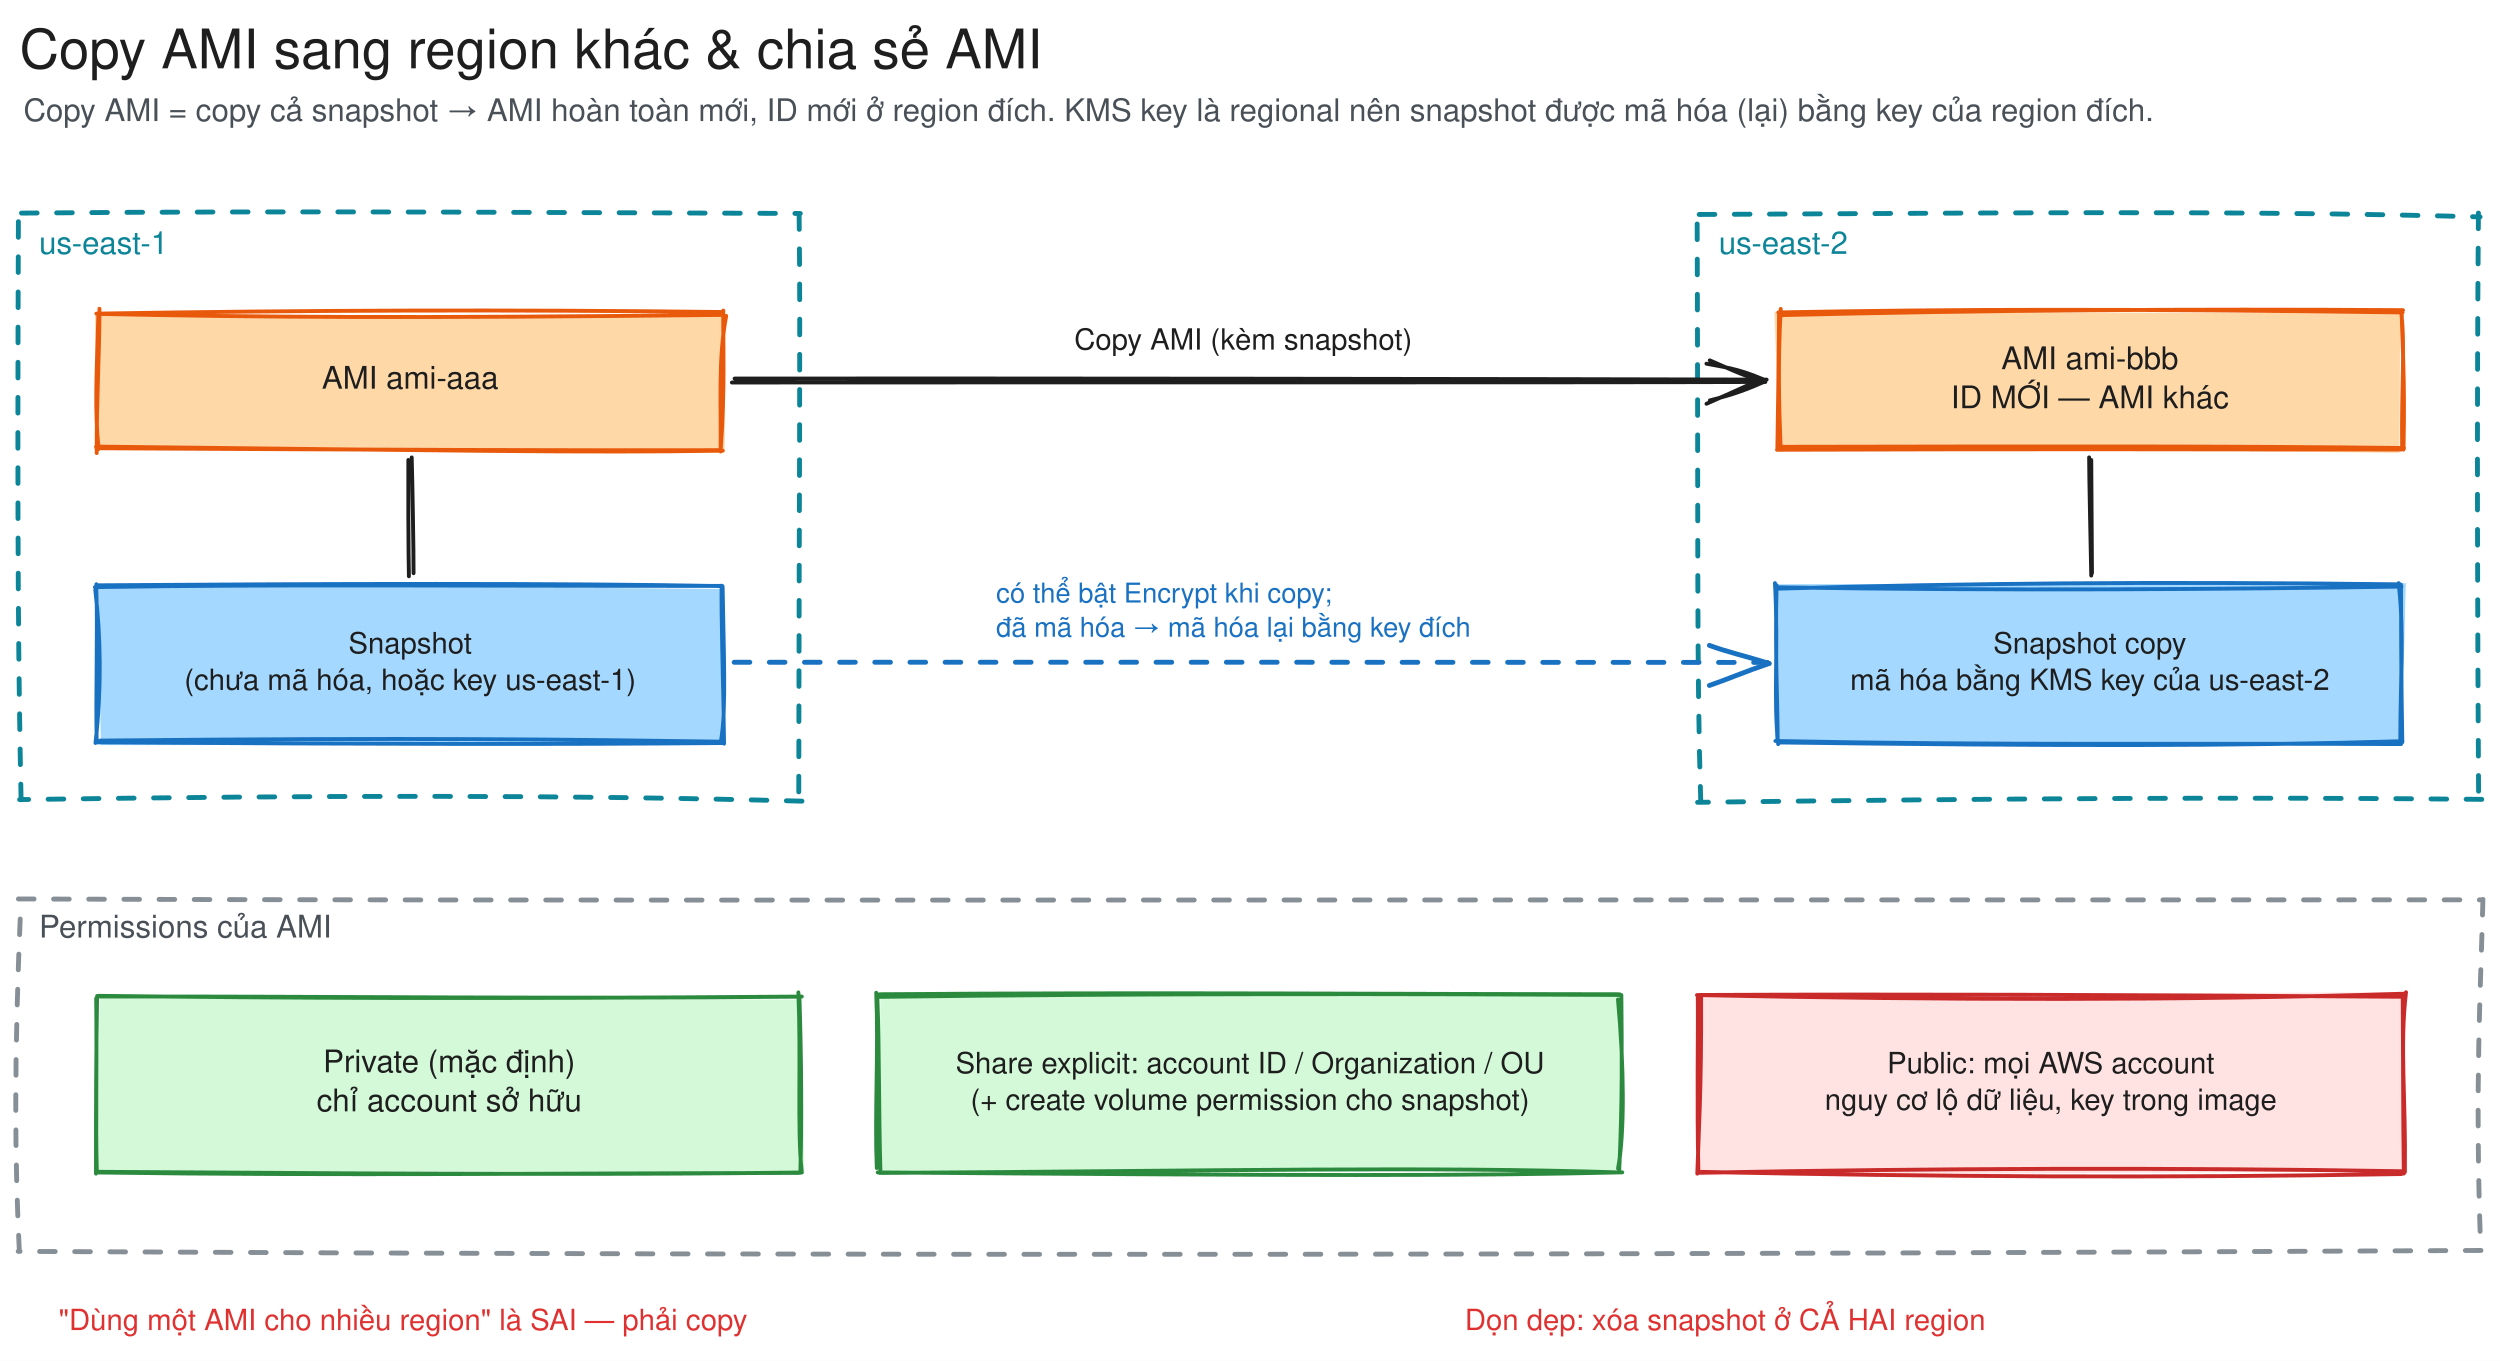
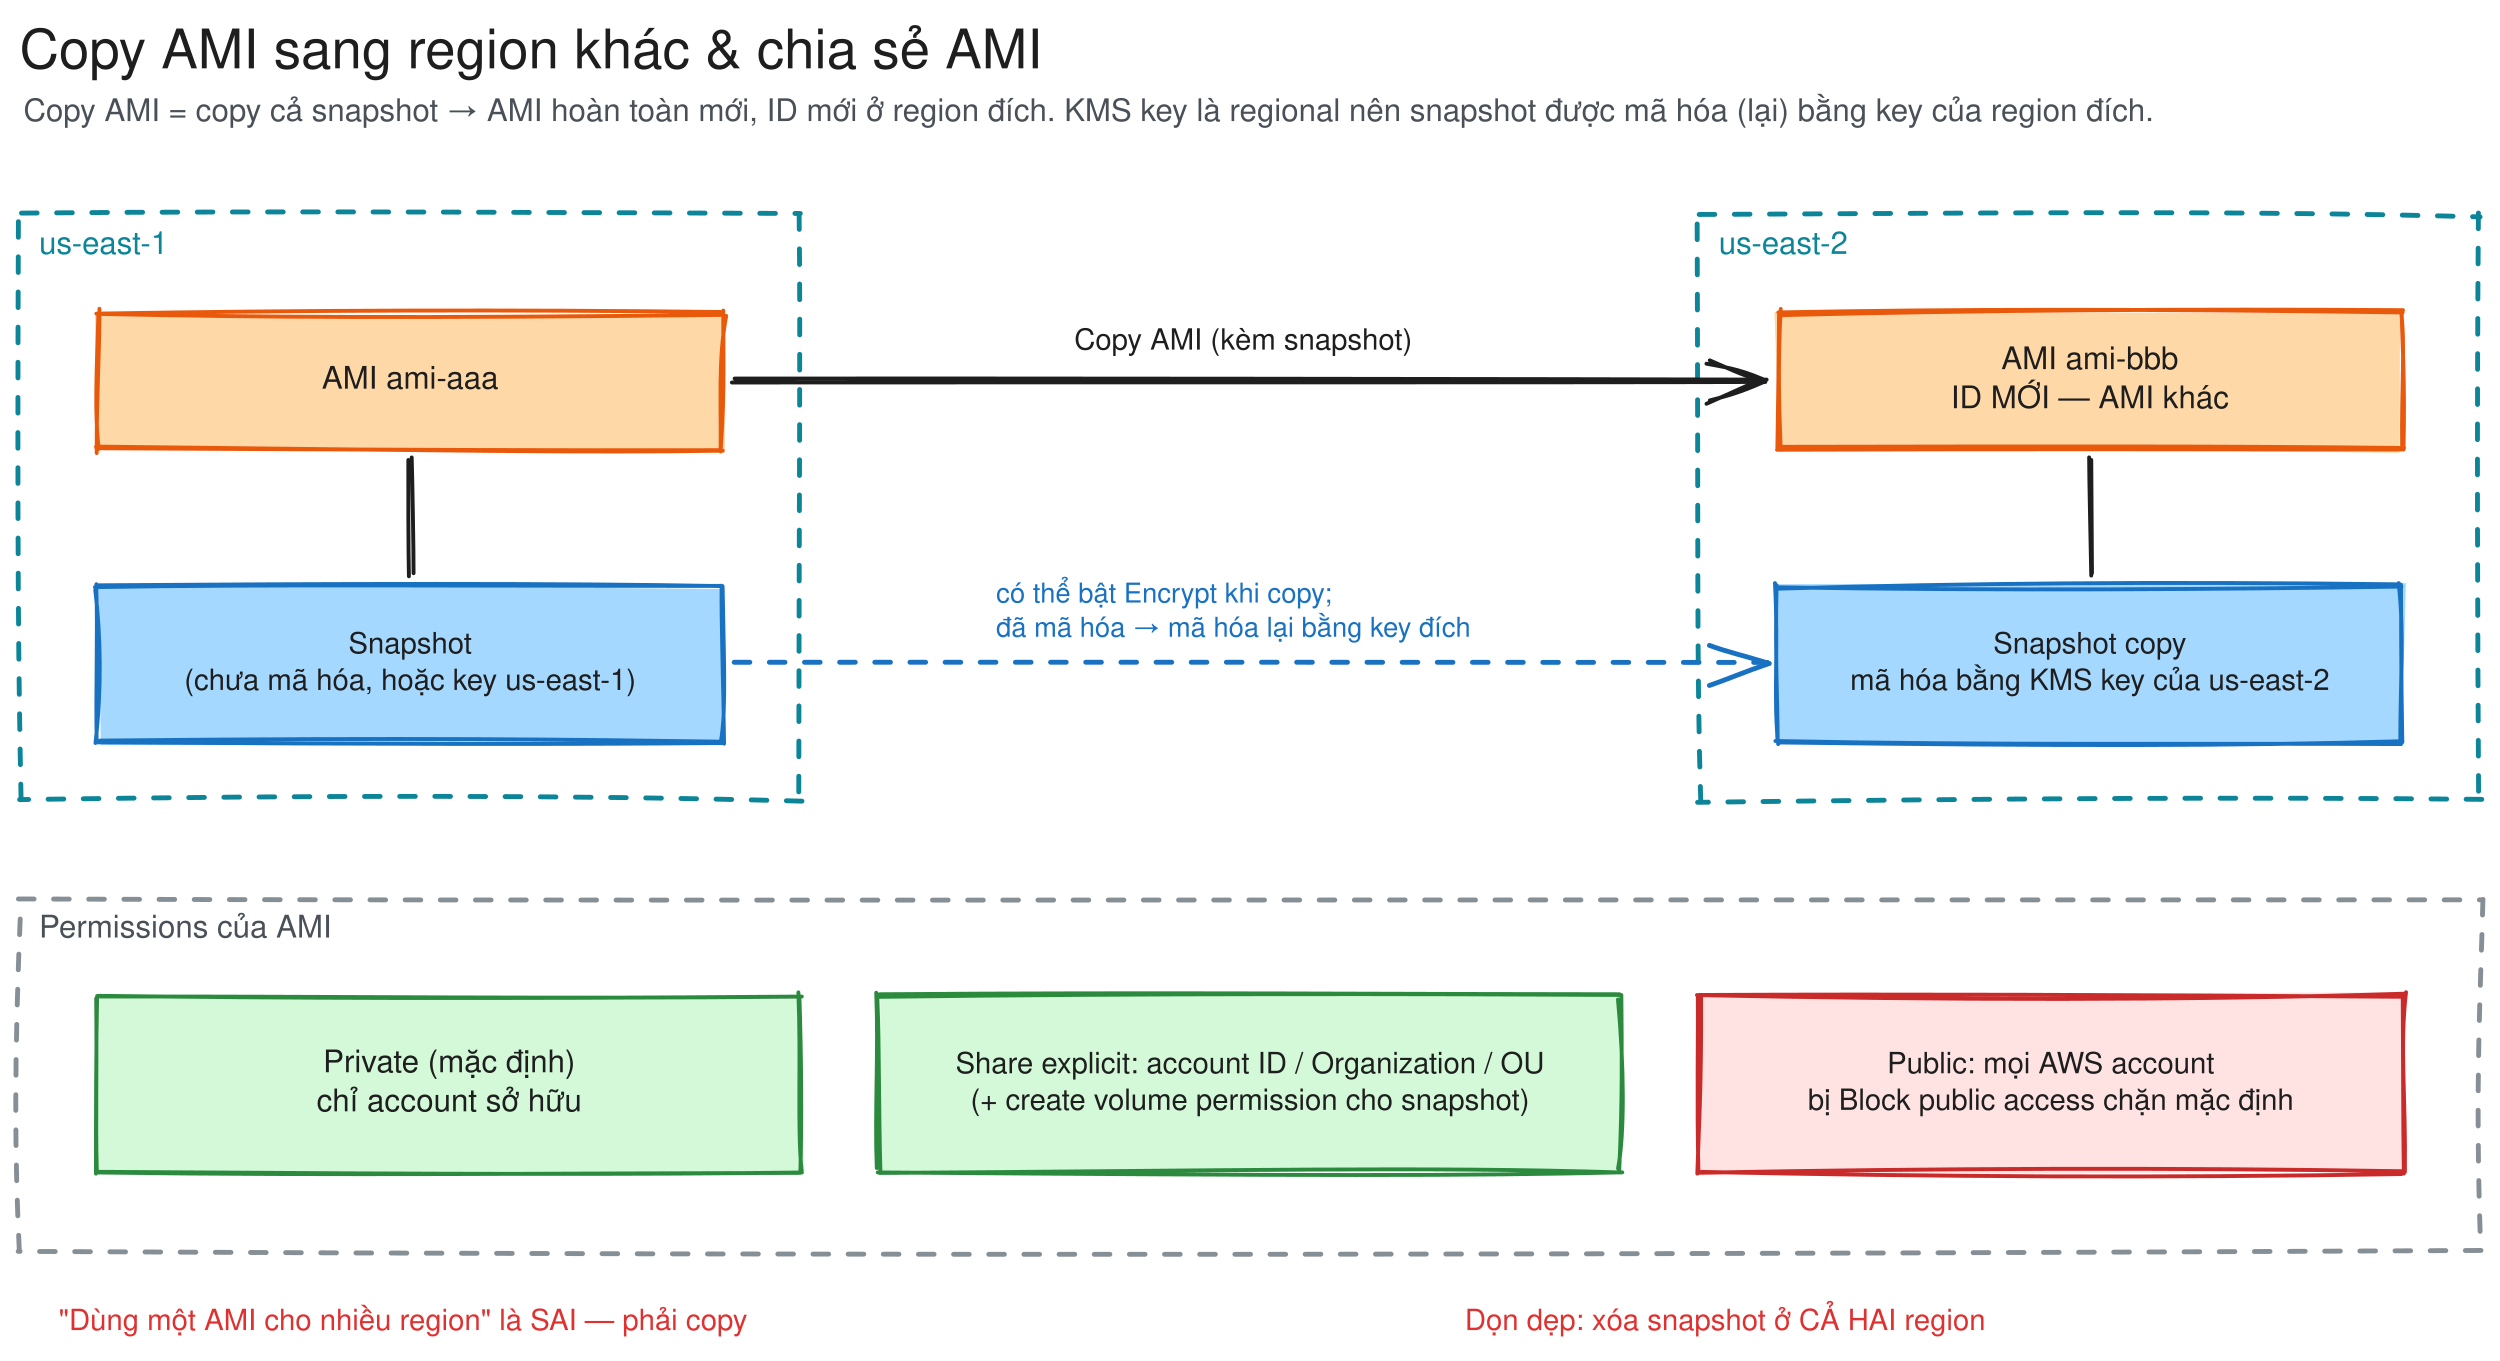
<svg xmlns="http://www.w3.org/2000/svg" version="1.1" viewBox="0 0 1280 696.75" width="1280" height="696.75">
  <defs>
    <style>
      @font-face {
        font-family: "Virgil";
        src: url("https://excalidraw.com/Virgil.woff2");
      }
      @font-face {
        font-family: "Cascadia";
        src: url("https://excalidraw.com/Cascadia.woff2");
      }
    </style>
  </defs>
  <rect x="0" y="0" width="1280" height="696.75" fill="#ffffff" />
  <g transform="translate(10 10) rotate(0 262.08 17.5)">
    <text x="0" y="25" font-family="Helvetica, Segoe UI Emoji" font-size="28px" fill="#1e1e1e" text-anchor="start" style="white-space: pre;" direction="ltr">Copy AMI sang region khác &amp; chia sẻ AMI</text>
  </g>
  <g transform="translate(12 48) rotate(0 548.96 10)">
    <text x="0" y="14" font-family="Helvetica, Segoe UI Emoji" font-size="16px" fill="#495057" text-anchor="start" style="white-space: pre;" direction="ltr">Copy AMI = copy cả snapshot → AMI hoàn toàn mới, ID mới ở region đích. KMS key là regional nên snapshot được mã hóa (lại) bằng key của region đích.</text>
  </g>
  <g stroke-linecap="round" transform="translate(10 110) rotate(0 200 150)">
    <path d="M1 -0.89 C147.17 -2.24, 294.04 -1.01, 399.74 -0.7 M399.15 -0.57 C399.9 64.32, 399.14 129.92, 398.96 301.23 M400.61 300.19 C276.92 296.86, 154.19 297.22, 0.04 299.39 M0.8 299.48 C-0.48 237.92, -1.28 173, -0.57 -0.82" stroke="#0c8599" stroke-width="2.5" fill="none" stroke-dasharray="8 10" />
  </g>
  <g transform="translate(20 116) rotate(0 39.04 10)">
    <text x="0" y="14" font-family="Helvetica, Segoe UI Emoji" font-size="16px" fill="#0c8599" text-anchor="start" style="white-space: pre;" direction="ltr">us-east-1</text>
  </g>
  <g stroke-linecap="round" transform="translate(870 110) rotate(0 200 150)">
    <path d="M-0.02 -0.19 C136.42 -0.75, 270.61 -2.48, 399.8 1.05 M398.95 -0.91 C398.07 106.16, 398.52 213.01, 399.06 300.93 M400.67 299.27 C276.3 298, 154.4 298.86, -0.83 300.79 M0.79 300.67 C-1.38 231.83, -0.43 163.92, -1.07 0.05" stroke="#0c8599" stroke-width="2.5" fill="none" stroke-dasharray="8 10" />
  </g>
  <g transform="translate(880 116) rotate(0 39.04 10)">
    <text x="0" y="14" font-family="Helvetica, Segoe UI Emoji" font-size="16px" fill="#0c8599" text-anchor="start" style="white-space: pre;" direction="ltr">us-east-2</text>
  </g>
  <g stroke-linecap="round" transform="translate(10 460) rotate(0 630 90)">
    <path d="M-0.57 0.26 C259.48 1.3, 518.81 0.66, 1260.24 0.72 M1261.26 0.49 C1260.16 46.71, 1257.08 94.22, 1260.08 178.59 M1260.25 180.23 C856.76 182.3, 454.2 183.23, -0.68 180.7 M-0.11 180.47 C-2.41 132.82, -2.92 84.83, 0.69 1.84" stroke="#868e96" stroke-width="2.5" fill="none" stroke-dasharray="8 10" />
  </g>
  <g transform="translate(20 466) rotate(0 77.92 10)">
    <text x="0" y="14" font-family="Helvetica, Segoe UI Emoji" font-size="16px" fill="#495057" text-anchor="start" style="white-space: pre;" direction="ltr">Permissions của AMI</text>
  </g>
  <g stroke-linecap="round" transform="translate(50 160) rotate(0 160 35)">
    <path d="M-1.4 1.72 L321.42 1.7 L321.08 71.85 L-0.21 70.1" stroke="none" stroke-width="0" fill="#ffd8a8" />
    <path d="M0.76 0.72 C80.94 2.44, 160.54 3, 319.79 1.24 M-0.67 0.58 C105.1 -1.19, 211.51 -1.53, 319.76 -0.25 M321.8 1.74 C317.57 24.64, 319.32 46.68, 318.94 71.16 M320.33 -0.99 C320.13 17.9, 321.24 37.62, 319.08 69.07 M320.03 70.72 C251.5 71.92, 180.42 70.61, -0.85 68.65 M319.5 70.49 C236.76 70.68, 154.49 70.33, -0.65 69.5 M-0.48 71.96 C-0.64 44.79, 0.93 21.79, 0.92 -1.91 M0.51 69.9 C-1.61 50.85, -0.5 31.03, 0.38 0.64" stroke="#e8590c" stroke-width="2" fill="none" />
  </g>
  <g transform="translate(163.04 185) rotate(0 46.96 10)">
    <text x="46.96" y="14" font-family="Helvetica, Segoe UI Emoji" font-size="16px" fill="#1e1e1e" text-anchor="middle" style="white-space: pre;" direction="ltr">AMI ami-aaa</text>
  </g>
  <g stroke-linecap="round" transform="translate(50 300) rotate(0 160 40)">
    <path d="M0.44 -0.93 L318.94 1.51 L319.48 81.15 L1.62 81.52" stroke="none" stroke-width="0" fill="#a5d8ff" />
    <path d="M-1.39 0.61 C92.61 -0.97, 188.12 0.07, 318.96 -0.02 M0.24 -0.33 C118.83 -1.16, 237.16 -1.51, 319.93 0.08 M319.99 0.64 C320.41 31.97, 321.97 63.39, 319.13 79.41 M319.45 -0.13 C319.28 18.83, 320.1 39.37, 320.72 80.76 M319.41 79.73 C240.95 78.64, 164.93 77.56, 1.26 79.18 M319.79 80.44 C236.09 81.15, 150.67 81.05, -0.42 80.08 M-1.11 80.41 C2.05 52.64, 1.58 25.9, -1.22 1.99 M-0.49 80.04 C-1.06 53.99, 0.08 26.5, -0.65 -0.87" stroke="#1971c2" stroke-width="2" fill="none" />
  </g>
  <g transform="translate(90.15 321.25) rotate(0 119.85 18.75)">
    <text x="119.85" y="13.25" font-family="Helvetica, Segoe UI Emoji" font-size="15px" fill="#1e1e1e" text-anchor="middle" style="white-space: pre;" direction="ltr">Snapshot</text>
    <text x="119.85" y="32" font-family="Helvetica, Segoe UI Emoji" font-size="15px" fill="#1e1e1e" text-anchor="middle" style="white-space: pre;" direction="ltr">(chưa mã hóa, hoặc key us-east-1)</text>
  </g>
  <g stroke-linecap="round" transform="translate(910 160) rotate(0 160 35)">
    <path d="M-1.52 -0.38 L318.86 0.41 L318.48 71.85 L1.04 68.4" stroke="none" stroke-width="0" fill="#ffd8a8" />
    <path d="M1.06 1.37 C105.65 -1.2, 210.62 -1.91, 320.33 -1.2 M0.52 -0.04 C90.21 -1.74, 179.43 -1.93, 320.13 -0.03 M319.36 -0.87 C321.54 17.49, 319.49 36.69, 319.89 69.43 M319.66 -0.57 C319.91 16.59, 321.4 31.78, 320.6 70.17 M320.88 69.37 C231.87 68.38, 144.29 68.49, 1.22 68.77 M319.62 70.14 C231.41 70.21, 142.2 69.73, -0.17 70.28 M1.67 69.19 C0.89 48.3, 0.19 27.05, 1.73 -1.82 M0.02 69.28 C0.22 49.59, 0.78 29.22, 0.87 0.38" stroke="#e8590c" stroke-width="2" fill="none" />
  </g>
  <g transform="translate(1003.68 175) rotate(0 66.32 20)">
    <text x="66.32" y="14" font-family="Helvetica, Segoe UI Emoji" font-size="16px" fill="#1e1e1e" text-anchor="middle" style="white-space: pre;" direction="ltr">AMI ami-bbb</text>
    <text x="66.32" y="34" font-family="Helvetica, Segoe UI Emoji" font-size="16px" fill="#1e1e1e" text-anchor="middle" style="white-space: pre;" direction="ltr">ID MỚI — AMI khác</text>
  </g>
  <g stroke-linecap="round" transform="translate(910 300) rotate(0 160 40)">
    <path d="M-0.84 -0.89 L321.79 -1.41 L319.71 80.32 L-1.25 79.97" stroke="none" stroke-width="0" fill="#a5d8ff" />
    <path d="M0.77 1.39 C95.98 -1.41, 190.98 -2.31, 318.84 -0.83 M-0.24 0.69 C114.86 2.57, 229.44 1.73, 319.53 0.33 M318.09 -1.43 C321.09 24.59, 318.95 47.28, 318.96 78.09 M319.3 -0.65 C319.49 16.68, 319.13 33.55, 319.98 80.04 M319.33 80.97 C216.06 80.44, 112.15 81.7, -0.99 79.39 M320.06 79.49 C232.93 82.04, 146.63 82.01, 0.37 80.14 M0.42 80.98 C-2.12 56.61, 0.65 33.77, -1.22 -1.45 M0.16 79.04 C0.15 58.42, -1.22 36.85, -0.39 -0.35" stroke="#1971c2" stroke-width="2" fill="none" />
  </g>
  <g transform="translate(942.8 321.25) rotate(0 127.2 18.75)">
    <text x="127.2" y="13.25" font-family="Helvetica, Segoe UI Emoji" font-size="15px" fill="#1e1e1e" text-anchor="middle" style="white-space: pre;" direction="ltr">Snapshot copy</text>
    <text x="127.2" y="32" font-family="Helvetica, Segoe UI Emoji" font-size="15px" fill="#1e1e1e" text-anchor="middle" style="white-space: pre;" direction="ltr">mã hóa bằng KMS key của us-east-2</text>
  </g>
  <g stroke-linecap="round" transform="translate(50 510) rotate(0 180 45)">
    <path d="M1.29 1.03 L360.25 1.79 L361.82 90.1 L-1.82 89.66" stroke="none" stroke-width="0" fill="#d3f9d8" />
    <path d="M1.18 0.22 C117.91 0.04, 235.47 1.55, 359.29 0.29 M0.42 -0.14 C94.49 0.99, 189.02 1.53, 360.53 0.24 M358.77 -1.89 C360.2 32.14, 358.15 68.3, 360.44 89.43 M359.28 -0.04 C360.35 32.37, 360.52 64.88, 359.78 90.47 M359.01 90.52 C239.15 90.69, 119.84 92.02, 0.53 90.32 M360.57 90.31 C277.17 91.36, 193.76 91.27, -0.17 89.97 M-0.43 89.54 C-1.14 64.46, -0.33 39.05, -0.75 1.2 M-0.86 90.9 C-0.9 59.03, -0.77 26.93, -0.27 -0.05" stroke="#2b8a3e" stroke-width="2" fill="none" />
  </g>
  <g transform="translate(161.52 535) rotate(0 68.48 20)">
    <text x="68.48" y="14" font-family="Helvetica, Segoe UI Emoji" font-size="16px" fill="#1e1e1e" text-anchor="middle" style="white-space: pre;" direction="ltr">Private (mặc định)</text>
    <text x="68.48" y="34" font-family="Helvetica, Segoe UI Emoji" font-size="16px" fill="#1e1e1e" text-anchor="middle" style="white-space: pre;" direction="ltr">chỉ account sở hữu</text>
  </g>
  <g stroke-linecap="round" transform="translate(450 510) rotate(0 190 45)">
    <path d="M0.92 -1.95 L379.22 -0.27 L379.42 89.1 L-0.68 90.49" stroke="none" stroke-width="0" fill="#d3f9d8" />
    <path d="M0.3 -0.93 C140.52 -2.08, 281.94 -0.92, 379.18 -0.94 M-0.39 0.4 C138 -1.46, 275.79 -1.12, 379.99 -0.58 M378.4 1.75 C381.54 35.29, 381.85 70.64, 378.43 88.27 M380.13 -0.56 C380.36 27.12, 380.72 52.79, 379.03 89.45 M379.71 90.29 C279.56 87.17, 181.09 89.44, 0.43 90.55 M380.6 90.24 C301.58 92.11, 223.68 92.01, -0.59 90.28 M-1.08 88.04 C-2.22 60.91, -0.13 28.2, -1.37 -1.71 M0.79 90.33 C-0.14 58.12, 0.25 27.64, -0.81 0.18" stroke="#2b8a3e" stroke-width="2" fill="none" />
  </g>
  <g transform="translate(478.225 536.25) rotate(0 161.775 18.75)">
    <text x="161.775" y="13.25" font-family="Helvetica, Segoe UI Emoji" font-size="15px" fill="#1e1e1e" text-anchor="middle" style="white-space: pre;" direction="ltr">Share explicit: account ID / Organization / OU</text>
    <text x="161.775" y="32" font-family="Helvetica, Segoe UI Emoji" font-size="15px" fill="#1e1e1e" text-anchor="middle" style="white-space: pre;" direction="ltr">(+ create volume permission cho snapshot)</text>
  </g>
  <g stroke-linecap="round" transform="translate(870 510) rotate(0 180 45)">
    <path d="M0.22 -0.55 L358.9 -2 L360.61 89.67 L-0.9 91.76" stroke="none" stroke-width="0" fill="#ffe3e3" />
    <path d="M-1.15 -0.53 C124.39 2.13, 250.37 2.31, 361.07 -1.23 M0.18 -0.57 C106.51 -1.08, 212.71 -0.66, 360.29 0.34 M361.88 -1.98 C358.63 25.6, 361.78 51.76, 361.31 90.08 M360.16 -0.26 C360.44 30.12, 360.33 62.95, 360.76 90.86 M359.54 91.12 C239.22 93.16, 119.09 92.58, 1.07 89.99 M360.23 89.68 C241.04 87.71, 121.51 88.11, -0.51 90.46 M-0.98 90.9 C-0.33 69.31, 1.19 48.45, 0.97 -0.03 M-0.43 89.45 C-1.26 54.36, -0.49 18.75, -0.74 -0.43" stroke="#c92a2a" stroke-width="2" fill="none" />
  </g>
-   <g transform="translate(930.225 536.25) rotate(0 119.775 18.75)">
-     <text x="119.775" y="13.25" font-family="Helvetica, Segoe UI Emoji" font-size="15px" fill="#1e1e1e" text-anchor="middle" style="white-space: pre;" direction="ltr">Public: mọi AWS account</text>
-     <text x="119.775" y="32" font-family="Helvetica, Segoe UI Emoji" font-size="15px" fill="#1e1e1e" text-anchor="middle" style="white-space: pre;" direction="ltr">nguy cơ lộ dữ liệu, key trong image</text>
+   <g transform="translate(926.81 536.25) rotate(0 123.19 18.75)">
+     <text x="123.19" y="13.25" font-family="Helvetica, Segoe UI Emoji" font-size="15px" fill="#1e1e1e" text-anchor="middle" style="white-space: pre;" direction="ltr">Public: mọi AWS account</text>
+     <text x="123.19" y="32" font-family="Helvetica, Segoe UI Emoji" font-size="15px" fill="#1e1e1e" text-anchor="middle" style="white-space: pre;" direction="ltr">bị Block public access chặn mặc định</text>
  </g>
  <g stroke-linecap="round">
    <g transform="translate(210 236) rotate(0 0 29)">
      <path d="M-0.93 -0.48 C-1.02 9.3, -0.91 49.23, -0.64 59.06 M0.79 -1.78 C1.1 7.65, 1.81 47.8, 1.74 57.49" stroke="#1e1e1e" stroke-width="2" fill="none" />
    </g>
  </g>
  <g stroke-linecap="round">
    <g transform="translate(1070 236) rotate(0 0 29)">
      <path d="M0.72 -0.49 C0.82 9.05, 1.05 47.84, 1.09 57.44 M-0.36 -1.8 C-0.37 7.89, 0.54 48.73, 0.72 58.68" stroke="#1e1e1e" stroke-width="2" fill="none" />
    </g>
  </g>
  <g stroke-linecap="round">
    <g transform="translate(376 195) rotate(0 264 0)">
      <path d="M0.12 -1.17 C88.34 -1.37, 440.54 -0.95, 528.52 -0.64 M-1.28 0.84 C86.9 0.72, 439.76 0.92, 527.85 0.56" stroke="#1e1e1e" stroke-width="2" fill="none" />
    </g>
    <g transform="translate(376 195) rotate(0 264 0)">
      <path d="M497.73 11.73 C505.07 8.45, 513.75 4.66, 526.14 -1.02 M499.43 10.02 C507.45 7.9, 514.85 6.06, 527.03 0.55" stroke="#1e1e1e" stroke-width="2" fill="none" />
    </g>
    <g transform="translate(376 195) rotate(0 264 0)">
      <path d="M497.7 -8.79 C505.15 -7.32, 513.84 -6.36, 526.14 -1.02 M499.4 -10.5 C507.55 -7.03, 514.95 -3.28, 527.03 0.55" stroke="#1e1e1e" stroke-width="2" fill="none" />
    </g>
  </g>
  <g stroke-linecap="round">
    <g transform="translate(376 340) rotate(0 264 0)">
      <path d="M-0.1 -0.92 C88.05 -0.95, 440.75 -0.95, 528.94 -0.84" stroke="#1971c2" stroke-width="2.5" fill="none" stroke-dasharray="8 10" />
    </g>
    <g transform="translate(376 340) rotate(0 264 0)">
      <path d="M499.21 10.96 C507.97 7.98, 517.53 3.84, 529.78 -0.3" stroke="#1971c2" stroke-width="2.5" fill="none" />
    </g>
    <g transform="translate(376 340) rotate(0 264 0)">
      <path d="M499.22 -9.56 C507.87 -6.3, 517.43 -4.2, 529.78 -0.3" stroke="#1971c2" stroke-width="2.5" fill="none" />
    </g>
  </g>
  <g transform="translate(550 166) rotate(0 87.075 9.375)">
    <text x="0" y="13" font-family="Helvetica, Segoe UI Emoji" font-size="15px" fill="#1e1e1e" text-anchor="start" style="white-space: pre;" direction="ltr">Copy AMI (kèm snapshot)</text>
  </g>
  <g transform="translate(510 296) rotate(0 117.46 17.5)">
    <text x="0" y="12.5" font-family="Helvetica, Segoe UI Emoji" font-size="14px" fill="#1971c2" text-anchor="start" style="white-space: pre;" direction="ltr">có thể bật Encrypt khi copy;</text>
    <text x="0" y="30" font-family="Helvetica, Segoe UI Emoji" font-size="14px" fill="#1971c2" text-anchor="start" style="white-space: pre;" direction="ltr">đã mã hóa → mã hóa lại bằng key đích</text>
  </g>
  <g transform="translate(30 668) rotate(0 177.75 9.375)">
    <text x="0" y="13" font-family="Helvetica, Segoe UI Emoji" font-size="15px" fill="#e03131" text-anchor="start" style="white-space: pre;" direction="ltr">"Dùng một AMI cho nhiều region" là SAI — phải copy</text>
  </g>
  <g transform="translate(750 668) rotate(0 132.9 9.375)">
    <text x="0" y="13" font-family="Helvetica, Segoe UI Emoji" font-size="15px" fill="#e03131" text-anchor="start" style="white-space: pre;" direction="ltr">Dọn dẹp: xóa snapshot ở CẢ HAI region</text>
  </g>
</svg>
